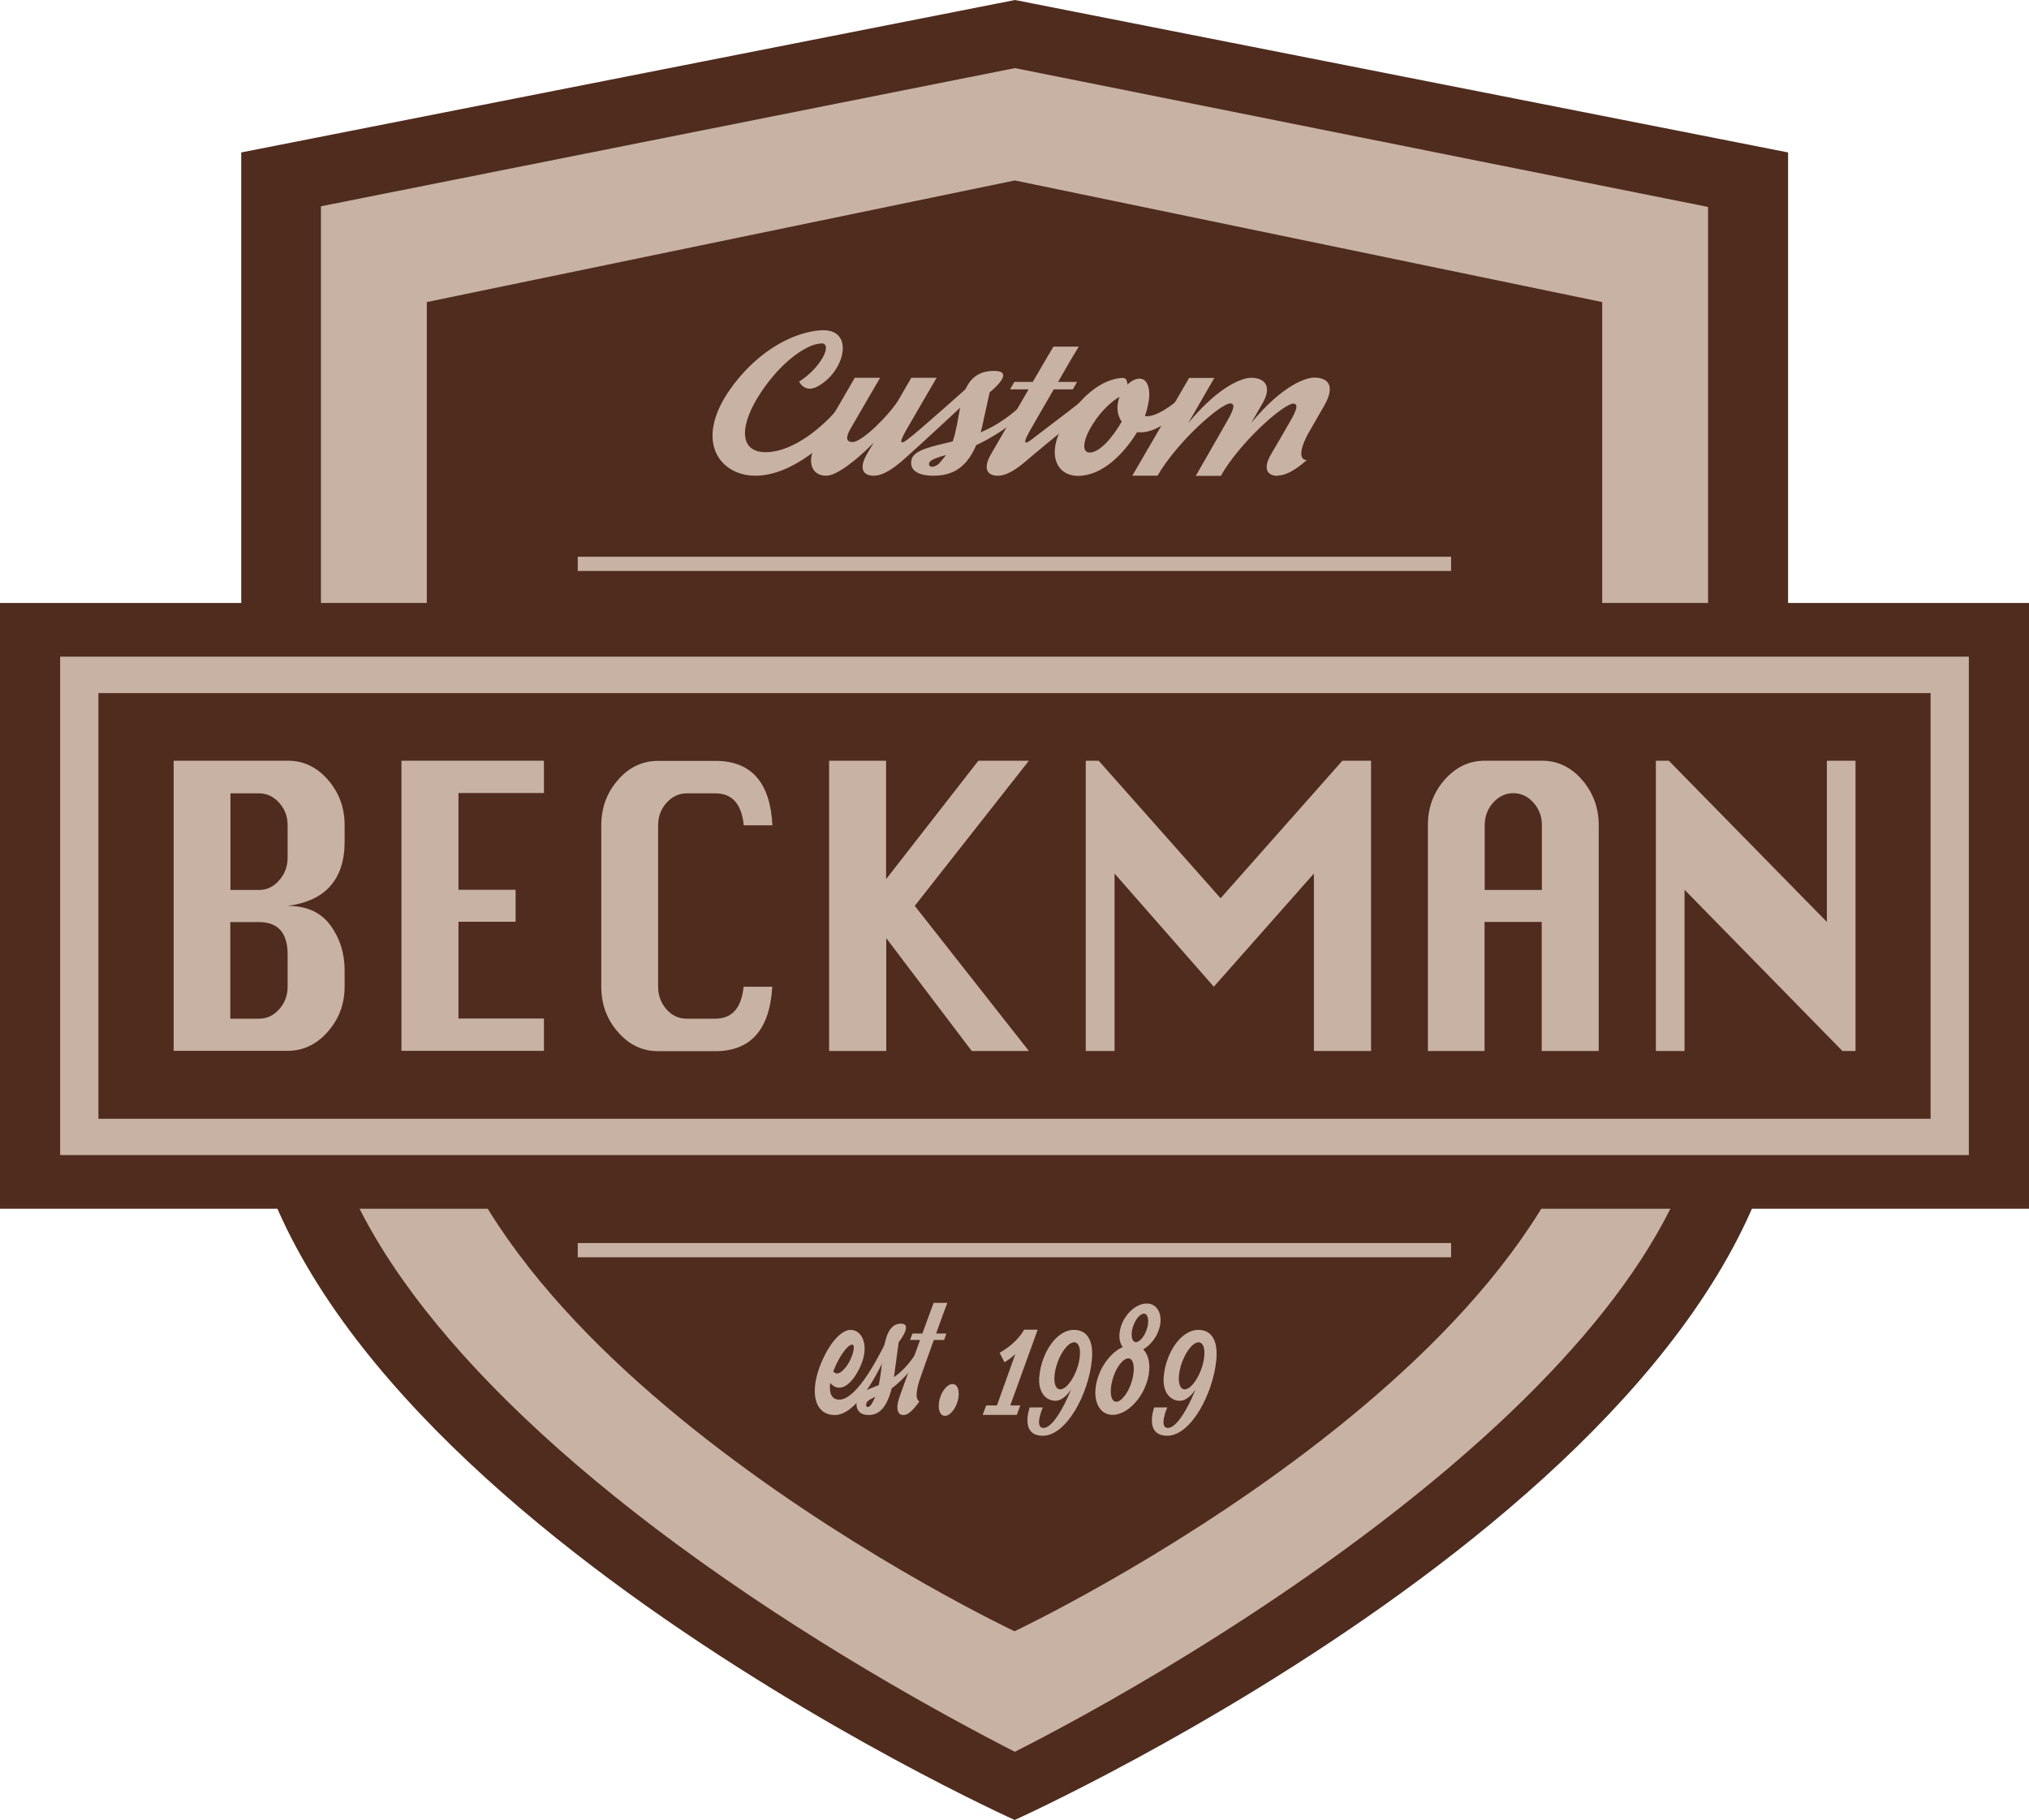
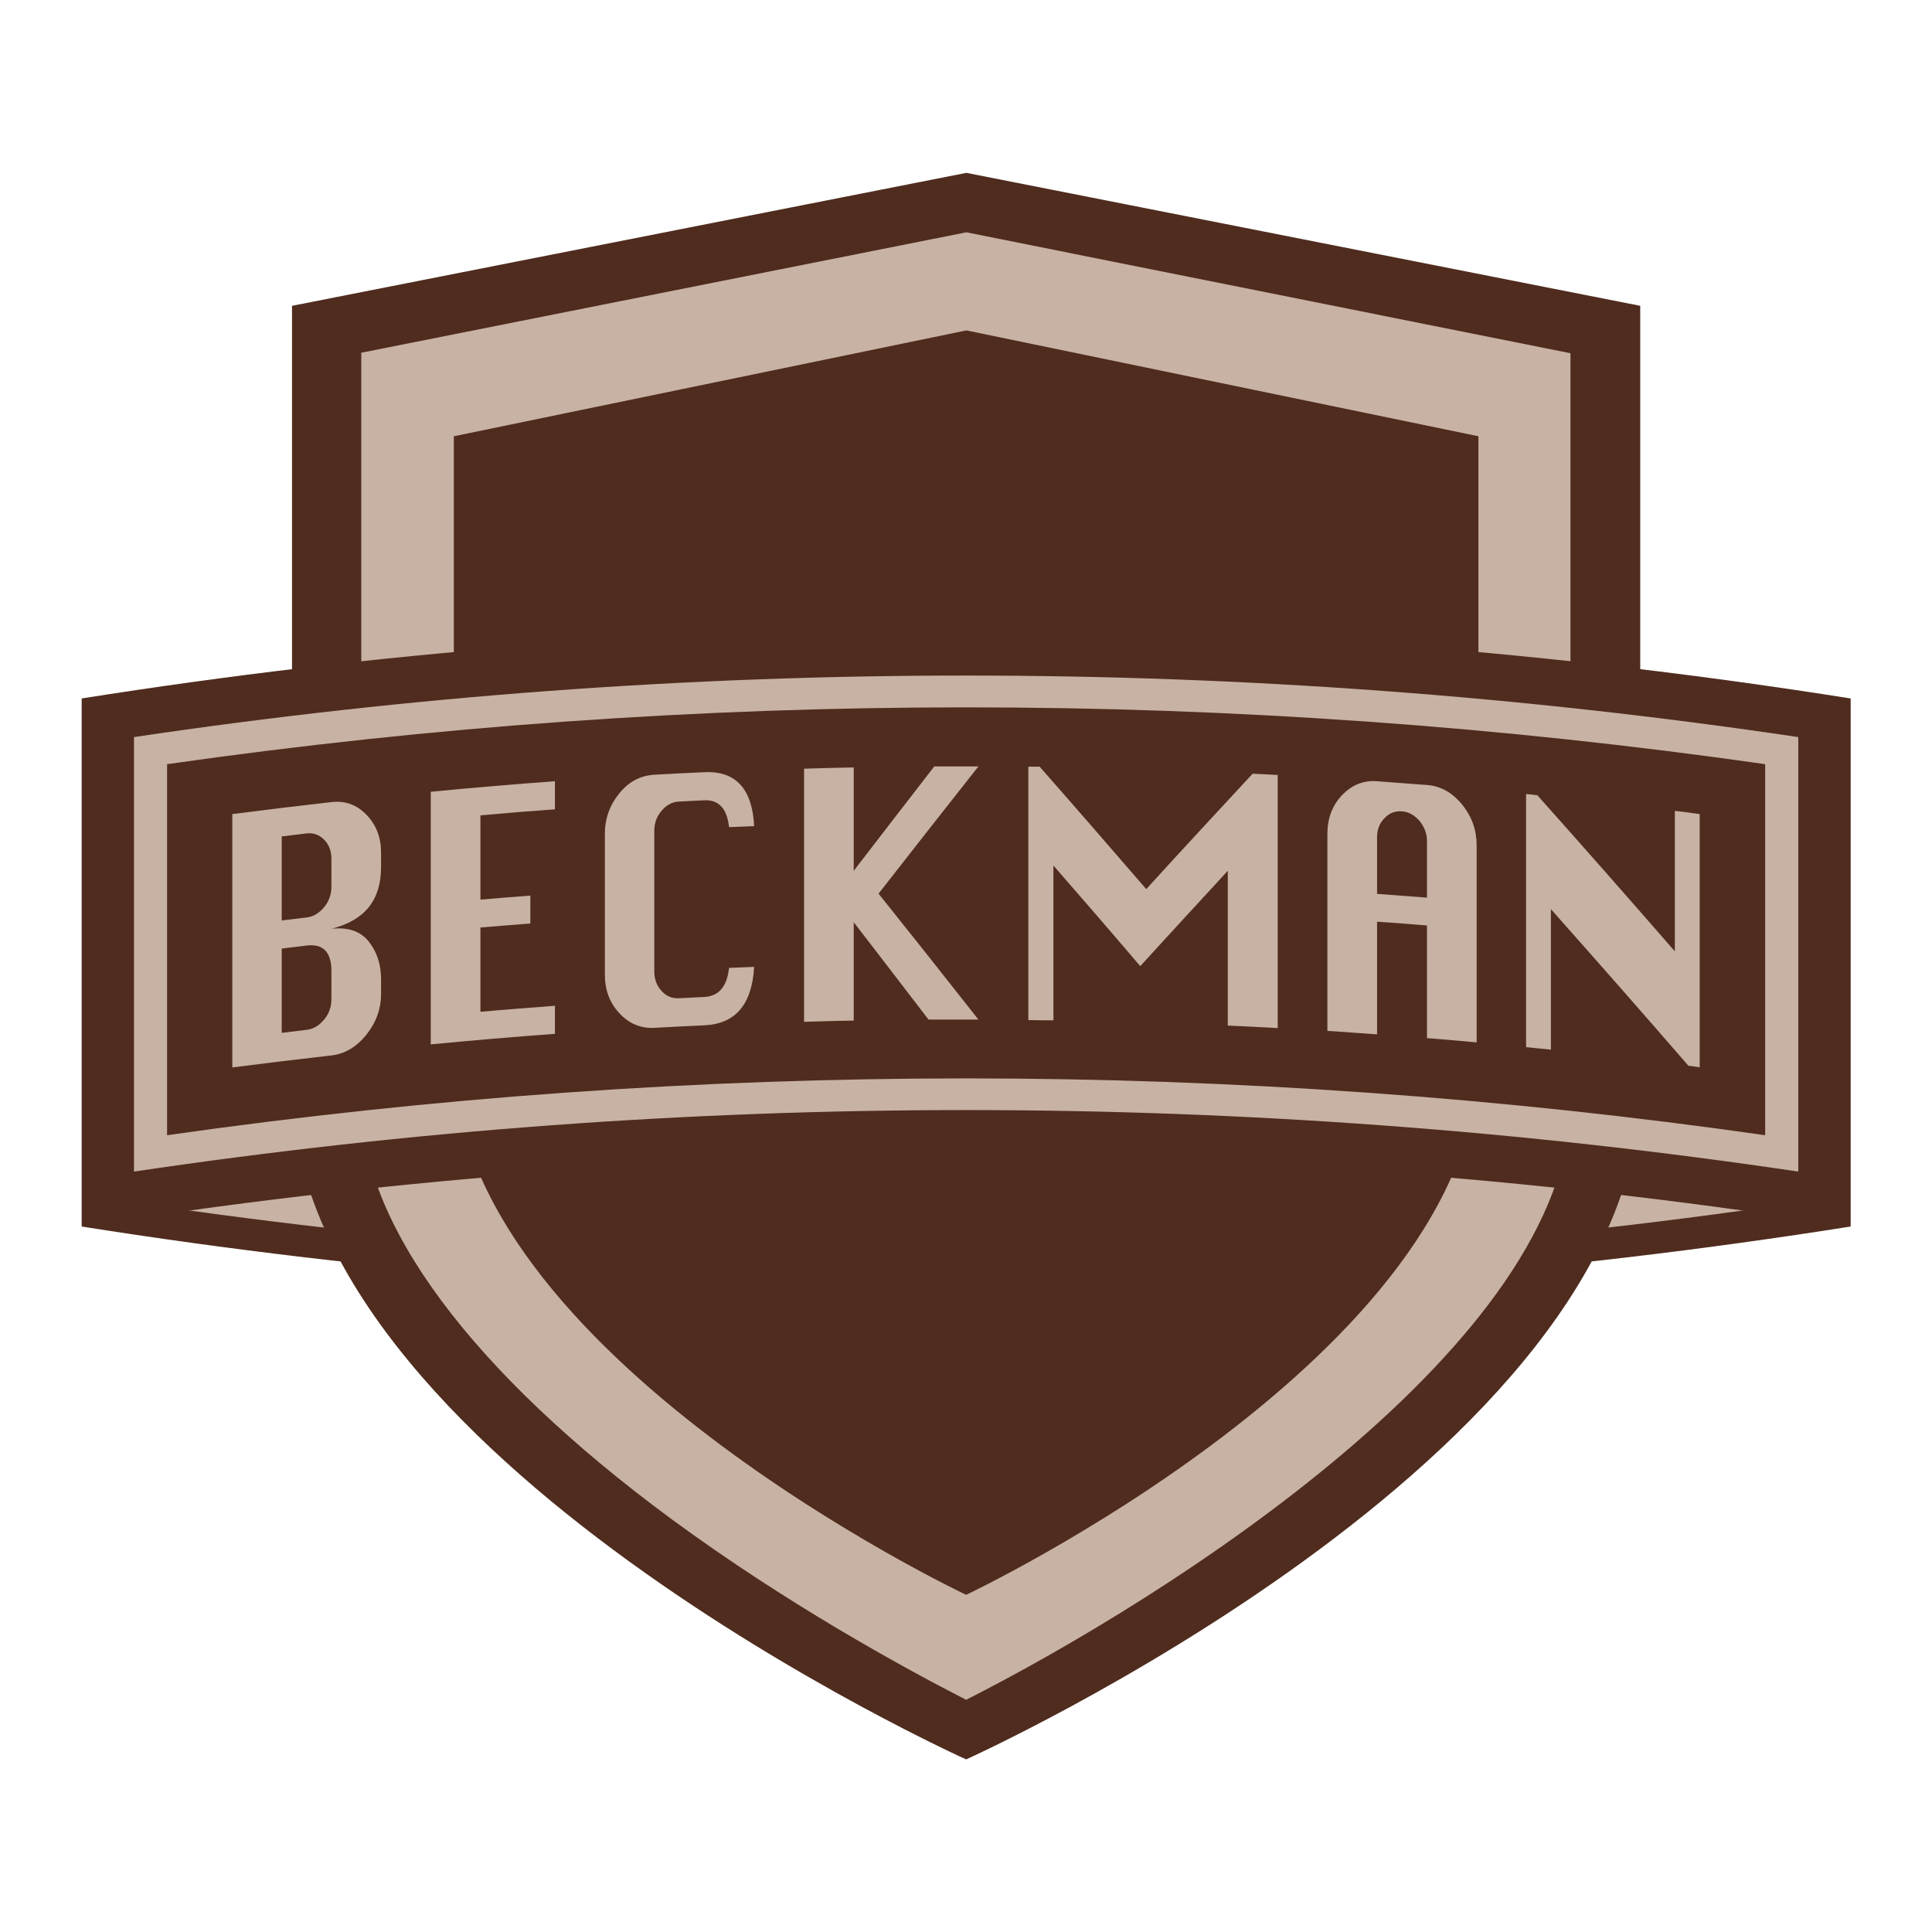
- <svg xmlns="http://www.w3.org/2000/svg" width="107" height="96" viewBox="0 0 107 96" fill="none">
-   <path d="M12.722 8.041V55.202C12.722 77.637 53.509 96 53.509 96C53.509 96 94.296 77.646 94.296 55.202V8.041L53.526 0L12.722 8.041Z" fill="#4F2C1E" />
-   <path d="M53.526 92.408C49.673 90.433 42.613 86.561 35.667 81.439C23.583 72.524 16.925 63.557 16.925 56.181V10.881L53.526 3.592L90.075 10.916V56.172C90.075 70.846 65.567 86.29 53.526 92.399V92.408Z" fill="#C8B2A3" />
-   <path d="M22.508 15.933V53.524C22.508 71.406 53.5 86.045 53.5 86.045C53.5 86.045 84.492 71.414 84.492 53.524V15.933L53.517 9.518L22.508 15.933Z" fill="#4F2C1E" />
-   <path d="M107 31.805H0V63.758H107V31.805Z" fill="#4F2C1E" />
-   <path d="M103.828 34.637H3.172V60.926H103.828V34.637Z" fill="#C8B2A3" />
-   <path d="M101.81 36.559H5.19V59.012H101.81V36.559Z" fill="#4F2C1E" />
-   <path d="M9.157 55.438V40.125H15.177C15.998 40.125 16.706 40.457 17.292 41.13C17.877 41.803 18.174 42.599 18.174 43.525V44.39C18.174 45.387 17.921 46.165 17.423 46.733C16.925 47.301 16.173 47.65 15.168 47.782C16.173 47.782 16.916 48.122 17.423 48.804C17.921 49.486 18.174 50.281 18.174 51.173V52.038C18.174 52.956 17.877 53.751 17.283 54.424C16.689 55.097 15.981 55.429 15.168 55.429H9.148L9.157 55.438ZM12.154 46.943H13.665C14.076 46.943 14.426 46.776 14.723 46.435C15.02 46.095 15.168 45.701 15.168 45.238V43.534C15.168 43.071 15.02 42.677 14.723 42.345C14.426 42.013 14.067 41.847 13.665 41.847H12.154V46.951V46.943ZM12.154 53.733H13.665C14.076 53.733 14.426 53.567 14.723 53.235C15.02 52.903 15.168 52.501 15.168 52.047V50.342C15.168 49.206 14.662 48.638 13.657 48.638H12.145V53.742L12.154 53.733Z" fill="#C8B2A3" />
-   <path d="M21.171 55.438V40.125H28.685V41.83H24.177V46.934H27.191V48.62H24.177V53.725H28.685V55.429H21.171V55.438Z" fill="#C8B2A3" />
-   <path d="M40.726 52.047C40.595 54.31 39.59 55.447 37.72 55.447H34.706C33.884 55.447 33.176 55.114 32.591 54.441C32.006 53.777 31.709 52.973 31.709 52.047V43.534C31.709 42.616 31.997 41.821 32.582 41.148C33.159 40.475 33.875 40.134 34.714 40.134H37.729C39.616 40.134 40.621 41.27 40.734 43.534H39.223C39.109 42.406 38.611 41.847 37.729 41.847H36.217C35.806 41.847 35.448 42.013 35.151 42.345C34.854 42.677 34.706 43.071 34.706 43.534V52.047C34.706 52.501 34.854 52.903 35.142 53.235C35.439 53.567 35.789 53.733 36.208 53.733H37.72C38.602 53.733 39.1 53.174 39.214 52.047H40.726Z" fill="#C8B2A3" />
-   <path d="M43.723 55.438V40.125H46.728V46.374L51.595 40.125H54.26L48.24 47.782L54.26 55.438H51.246L46.737 49.486V55.438H43.731H43.723Z" fill="#C8B2A3" />
-   <path d="M57.257 55.438V40.125H57.939L64.369 47.38L70.791 40.125H72.303V55.438H69.289V46.077L64.011 52.047L58.777 46.077V55.438H57.266H57.257Z" fill="#C8B2A3" />
-   <path d="M75.3 55.438V43.525C75.3 42.599 75.597 41.795 76.183 41.13C76.768 40.466 77.476 40.125 78.297 40.125H81.312C82.133 40.125 82.841 40.457 83.426 41.13C84.011 41.803 84.309 42.599 84.309 43.525V55.438H81.303V48.629H78.288V55.438H75.283H75.3ZM78.297 46.943H81.312V43.525C81.312 43.062 81.163 42.669 80.866 42.337C80.569 42.004 80.211 41.838 79.809 41.838C79.407 41.838 79.04 42.004 78.743 42.337C78.446 42.669 78.297 43.062 78.297 43.525V46.943Z" fill="#C8B2A3" />
-   <path d="M87.323 55.438V40.125H88.004L96.34 48.629V40.125H97.852V55.438H97.162L88.835 46.934V55.438H87.323Z" fill="#C8B2A3" />
-   <path d="M76.523 29.366H30.468V30.118H76.523V29.366Z" fill="#C8B2A3" />
-   <path d="M76.523 65.567H30.468V66.319H76.523V65.567Z" fill="#C8B2A3" />
-   <path d="M46.964 70.934C46.291 72.551 45.147 74.639 44.029 74.639C42.91 74.639 42.683 73.363 43.312 71.878C43.819 70.671 44.448 70.147 44.85 70.147C45.514 70.147 45.916 71.082 45.269 72.288C44.876 73.014 44.43 73.329 44.029 73.145C43.932 73.101 43.854 73.031 43.784 72.944C43.705 73.486 43.862 73.827 44.256 73.827C45.042 73.827 46.021 72.254 46.894 70.427C46.964 70.278 47.008 70.838 46.973 70.925L46.964 70.934ZM43.976 72.245C43.976 72.245 43.95 72.306 43.941 72.341C44.168 72.594 44.422 72.341 44.631 72.079C44.92 71.712 45.164 70.925 44.937 70.925C44.71 70.925 44.273 71.511 43.976 72.254V72.245Z" fill="#C8B2A3" />
-   <path d="M48.922 70.899C48.511 71.817 47.62 72.804 47.025 73.232C46.72 74.421 46.248 74.639 45.785 74.639C45.505 74.639 45.103 74.508 45.173 73.914C45.225 73.451 45.767 73.293 46.344 73.058C46.388 72.856 46.422 72.612 46.466 72.288C46.597 71.222 46.641 69.902 47.436 69.824C48.231 69.745 47.392 70.803 47.392 70.803C47.392 70.803 47.279 71.65 47.209 72.157C47.191 72.323 47.165 72.489 47.139 72.638C47.62 72.323 48.205 71.712 48.869 70.427C48.974 70.296 48.948 70.803 48.913 70.89L48.922 70.899ZM45.986 74.019C46.038 73.914 46.099 73.818 46.16 73.678C45.898 73.8 45.697 73.905 45.68 74.054C45.645 74.307 45.872 74.246 45.986 74.019Z" fill="#C8B2A3" />
-   <path d="M47.637 74.639C47.34 74.639 47.2 74.316 47.462 73.608C47.55 73.355 48.039 72 48.52 70.68H47.995C48.074 70.462 48.118 70.339 48.118 70.339H48.642C49.096 69.09 49.236 68.722 49.236 68.722H49.961C49.961 68.722 49.786 69.159 49.367 70.339H49.909C49.909 70.339 49.865 70.462 49.786 70.68H49.245C48.948 71.519 48.668 72.28 48.598 72.498C48.231 73.477 48.31 73.835 48.485 73.923C48.091 74.473 47.847 74.639 47.654 74.639H47.637Z" fill="#C8B2A3" />
-   <path d="M49.83 74.683C49.559 74.683 49.437 74.307 49.542 73.844C49.647 73.381 49.953 73.005 50.232 73.005C50.512 73.005 50.625 73.381 50.521 73.844C50.407 74.307 50.101 74.683 49.83 74.683Z" fill="#C8B2A3" />
-   <path d="M53.29 74.133H53.806L53.622 74.631H53.107H52.39H51.822L52.006 74.133H52.574L53.544 71.423C53.212 71.738 52.967 71.851 52.967 71.851L52.714 71.353C52.714 71.353 53.57 70.916 54.007 70.138H54.723L53.281 74.124L53.29 74.133Z" fill="#C8B2A3" />
-   <path d="M57.58 71.746C57.406 73.529 56.235 75.732 54.994 75.732C53.753 75.732 54.304 74.237 54.304 74.237H54.994C54.994 74.237 54.522 75.321 55.029 75.321C55.457 75.321 56.034 74.403 56.488 73.285C56.488 73.285 56.121 73.888 55.658 73.888C55.134 73.888 54.723 73.407 54.811 72.577C54.924 71.388 55.693 70.147 56.637 70.147C57.152 70.147 57.703 70.479 57.58 71.755V71.746ZM56.645 70.803C56.331 70.803 55.911 71.362 55.711 72.044C55.51 72.725 55.597 73.285 55.911 73.285C56.226 73.285 56.645 72.725 56.846 72.044C57.047 71.362 56.96 70.803 56.645 70.803Z" fill="#C8B2A3" />
-   <path d="M61.145 70.042C61.005 70.54 60.665 70.96 60.289 71.178C60.603 71.493 60.708 72.096 60.516 72.787C60.237 73.809 59.407 74.631 58.672 74.631C57.939 74.631 57.572 73.809 57.86 72.787C58.078 71.991 58.629 71.309 59.206 71.056C59.031 70.82 58.978 70.453 59.092 70.042C59.284 69.334 59.904 68.757 60.472 68.757C61.04 68.757 61.337 69.334 61.145 70.042ZM59.503 71.65C59.214 71.65 58.83 72.157 58.664 72.795C58.489 73.425 58.585 73.94 58.865 73.94C59.144 73.94 59.538 73.425 59.704 72.795C59.878 72.157 59.782 71.65 59.503 71.65ZM60.324 69.291C60.114 69.291 59.843 69.632 59.73 70.042C59.616 70.453 59.695 70.794 59.904 70.794C60.114 70.794 60.385 70.453 60.499 70.042C60.612 69.632 60.534 69.291 60.324 69.291Z" fill="#C8B2A3" />
-   <path d="M64.142 71.746C63.968 73.529 62.797 75.732 61.556 75.732C60.315 75.732 60.866 74.237 60.866 74.237H61.556C61.556 74.237 61.084 75.321 61.591 75.321C62.019 75.321 62.596 74.403 63.05 73.285C63.05 73.285 62.683 73.888 62.22 73.888C61.696 73.888 61.285 73.407 61.373 72.577C61.486 71.388 62.255 70.147 63.199 70.147C63.714 70.147 64.265 70.479 64.142 71.755V71.746ZM63.208 70.803C62.893 70.803 62.474 71.362 62.273 72.044C62.072 72.725 62.159 73.285 62.474 73.285C62.788 73.285 63.208 72.725 63.408 72.044C63.609 71.362 63.522 70.803 63.208 70.803Z" fill="#C8B2A3" />
-   <path d="M43.312 18.118C42.657 18.118 41.302 18.939 40.14 20.679C38.978 22.418 38.952 23.851 40.376 23.851C41.949 23.851 43.618 22.287 44.256 21.465C44.483 21.177 44.789 21.85 44.614 22.086C43.784 23.283 41.766 25.093 39.834 25.093C37.904 25.093 36.471 23.152 38.725 20.233C40.455 17.996 42.465 17.419 43.426 17.419C45.068 17.419 44.553 19.621 43.102 20.39C42.421 20.749 42.141 20.128 42.141 20.128C43.26 19.429 43.959 18.109 43.303 18.109L43.312 18.118Z" fill="#C8B2A3" />
-   <path d="M51.316 20.871C51.08 21.098 48.301 23.677 47.62 24.271C46.886 24.909 46.431 25.093 46.073 25.093C45.514 25.093 45.261 24.717 45.741 23.913C45.802 23.808 45.916 23.607 46.073 23.353C45.173 24.271 44.125 25.093 43.574 25.093C42.735 25.093 42.552 24.262 43.032 23.441C43.382 22.855 45.077 19.927 45.077 19.927H46.414C46.414 19.927 45.208 21.99 44.85 22.619C44.728 22.829 44.474 23.318 44.964 23.318C45.453 23.318 46.859 21.929 47.366 21.125C47.751 20.452 48.057 19.927 48.057 19.927H49.393C49.393 19.927 48.188 21.99 47.829 22.619C47.707 22.829 47.471 23.257 47.541 23.318C47.611 23.388 47.812 23.213 48.03 23.047C48.354 22.803 50.905 20.556 51.22 20.25C51.377 20.093 51.394 20.775 51.316 20.854V20.871Z" fill="#C8B2A3" />
-   <path d="M54.994 20.792C54.234 21.841 52.574 22.986 51.482 23.476C50.905 24.839 50.049 25.093 49.192 25.093C48.668 25.093 47.925 24.935 48.065 24.262C48.17 23.729 49.157 23.546 50.241 23.283C50.328 23.047 50.389 22.768 50.468 22.401C50.704 21.177 50.791 19.665 52.268 19.569C53.745 19.473 52.189 20.696 52.189 20.696C52.189 20.696 51.98 21.666 51.849 22.252C51.814 22.444 51.761 22.637 51.718 22.803C52.6 22.436 53.701 21.736 54.933 20.259C55.134 20.102 55.073 20.688 55.012 20.792H54.994ZM49.568 24.393C49.673 24.271 49.778 24.157 49.891 24C49.402 24.14 49.035 24.262 49 24.428C48.939 24.717 49.358 24.655 49.577 24.393H49.568Z" fill="#C8B2A3" />
-   <path d="M58.271 20.871C58.035 21.098 54.837 23.677 54.164 24.271C53.43 24.909 52.976 25.093 52.617 25.093C52.058 25.093 51.805 24.717 52.285 23.913C52.452 23.624 53.36 22.06 54.243 20.539H53.264C53.404 20.294 53.491 20.146 53.491 20.146H54.461C55.3 18.704 55.553 18.284 55.553 18.284H56.89C56.89 18.284 56.567 18.791 55.798 20.146H56.803C56.803 20.146 56.715 20.285 56.576 20.539H55.571C55.012 21.5 54.505 22.374 54.365 22.628C54.243 22.838 54.007 23.266 54.077 23.327C54.147 23.397 54.347 23.222 54.566 23.056C54.889 22.811 57.851 20.565 58.166 20.259C58.323 20.102 58.341 20.784 58.262 20.862L58.271 20.871Z" fill="#C8B2A3" />
-   <path d="M63.155 20.871C63.076 20.95 61.276 22.986 59.966 22.794C59.878 22.934 59.791 23.074 59.686 23.222C58.769 24.489 57.773 25.101 56.846 25.101C55.702 25.101 55.099 23.904 56.217 22.173C57.327 20.443 58.498 19.936 59.24 19.936C59.389 19.936 59.441 20.102 59.459 20.285C59.651 20.093 59.878 19.971 60.097 19.971C60.56 19.971 60.673 20.626 60.577 21.16C60.542 21.378 60.49 21.64 60.376 21.946C61.163 22.077 62.552 20.74 62.744 20.504C62.963 20.25 63.234 20.784 63.146 20.871H63.155ZM59.153 22.243C58.873 21.841 58.882 21.352 59.039 20.932C58.611 21.168 58.052 21.701 57.65 22.339C57.108 23.178 57.021 23.869 57.458 23.869C58.035 23.869 58.716 22.995 59.153 22.243Z" fill="#C8B2A3" />
-   <path d="M67.384 25.101C66.825 25.101 66.571 24.725 67.052 23.921C67.401 23.336 67.655 22.89 68.031 22.235C68.389 21.631 68.485 21.291 68.197 21.291C67.742 21.291 65.724 23.012 64.579 24.769C64.457 24.97 64.387 25.101 64.387 25.101H63.059C63.059 25.101 64.3 22.942 64.71 22.217C65.06 21.614 65.165 21.282 64.876 21.282C64.387 21.282 62.133 23.231 61.041 25.093H59.712L62.709 19.936H64.037L62.666 22.313C64.361 20.268 65.584 19.927 65.977 19.927C66.632 19.927 67.183 20.32 66.51 21.395C66.335 21.693 66.213 21.902 65.986 22.304C67.681 20.259 68.904 19.918 69.306 19.918C69.953 19.918 70.477 20.259 69.839 21.387C69.629 21.754 69.49 21.99 69.132 22.619C68.45 23.747 68.537 24.288 68.922 24.262C68.197 24.9 67.725 25.084 67.375 25.084L67.384 25.101Z" fill="#C8B2A3" />
+ <svg xmlns="http://www.w3.org/2000/svg" id="Layer_1" version="1.1" viewBox="0 0 770.1 770.1">
+   <defs>
+     <style>
+       .st0 {
+         fill: #c8b2a3;
+       }
+ 
+       .st1 {
+         fill: #4f2c1e;
+       }
+     </style>
+   </defs>
+   <g>
+     <path class="st0" d="M38.9,483.5v-197.7c229.4,35.7,462.9,35.7,692.4,0,0,65.9,0,131.8,0,197.7-229.4,35.7-462.9,35.7-692.4,0Z" />
+     <path class="st1" d="M724.9,293.1v185c-225.3,34.4-454.4,34.4-679.7,0v-185c225.3,34.4,454.4,34.4,679.7,0M737.6,278.4c-233.6,37-471.5,37-705,0v210.5c233.6,37,471.5,37,705,0v-210.5h0Z" />
+   </g>
+   <path class="st1" d="M116.4,121.9v310.7c0,147.8,268.7,268.7,268.7,268.7,0,0,268.7-120.9,268.7-268.7V121.9l-268.6-53L116.4,121.9Z" />
+   <path class="st0" d="M385.2,677.6c-25.4-13-71.9-38.5-117.7-72.2-79.6-58.7-123.5-117.8-123.5-166.4V140.6l241.2-48,240.8,48.2v298.1c0,96.7-161.5,198.4-240.8,238.6Z" />
+   <path class="st1" d="M180.9,173.9v247.6c0,117.8,204.2,214.2,204.2,214.2,0,0,204.2-96.4,204.2-214.2v-247.6l-204.1-42.2-204.3,42.2Z" />
+   <g>
+     <path class="st1" d="M737.6,488.9c-233.6-37-471.5-37-705,0v-210.5c233.6-37,471.5-37,705,0,0,70.2,0,140.3,0,210.5Z" />
+     <path class="st0" d="M716.8,467c-219.9-32.7-443.5-32.7-663.4,0v-173.2c219.9-32.7,443.5-32.7,663.4,0v173.2Z" />
+     <path class="st1" d="M703.6,452.5c-211.3-30.2-425.7-30.2-637,0v-147.9c211.3-30.2,425.7-30.2,637,0v147.9Z" />
+     <g>
+       <path class="st0" d="M92.6,425.4v-100.9c13.2-1.7,26.4-3.3,39.6-4.8,5.4-.6,10.1,1.1,13.9,5.1,3.9,4,5.8,9.1,5.8,15.1v5.7c0,6.5-1.6,11.9-4.9,16-3.3,4.1-8.2,6.9-14.8,8.6,6.6-.7,11.5,1,14.8,5.1,3.3,4.2,4.9,9.2,4.9,15.1v5.7c0,6.1-2,11.5-5.9,16.4-3.9,4.8-8.5,7.6-13.9,8.2-13.2,1.5-26.4,3.1-39.6,4.8ZM112.3,366.9c3.3-.4,6.6-.8,9.9-1.2,2.7-.3,5-1.7,7-4.1,2-2.4,2.9-5.2,2.9-8.2v-11.2c0-3-1-5.6-2.9-7.5-2-2-4.3-2.8-7-2.5-3.3.4-6.6.8-9.9,1.2v33.6ZM112.3,411.7c3.3-.4,6.6-.8,9.9-1.2,2.7-.3,5-1.7,7-4.1,2-2.4,2.9-5.1,2.9-8.2v-11.2c0-7.5-3.3-10.9-9.9-10.1-3.3.4-6.6.8-9.9,1.2v33.6Z" />
+       <path class="st0" d="M171.7,416.5v-100.9c16.5-1.6,33-3,49.5-4.2v11.2c-9.9.7-19.8,1.5-29.7,2.4v33.6c6.6-.6,13.3-1.1,19.9-1.6v11.1c-6.6.5-13.3,1.1-19.9,1.6v33.6c9.9-.9,19.8-1.6,29.7-2.4v11.2c-16.5,1.2-33,2.6-49.5,4.2Z" />
+       <path class="st0" d="M300.6,385.5c-.9,15-7.5,22.6-19.8,23.2-6.6.3-13.3.6-19.9,1-5.4.3-10.1-1.6-14-5.8-3.9-4.2-5.8-9.3-5.8-15.4,0-18.7,0-37.4,0-56.1,0-6,1.9-11.4,5.7-16.1,3.8-4.7,8.5-7.2,14.1-7.5,6.6-.4,13.3-.7,19.9-1,12.5-.6,19.1,6.7,19.8,21.5-3.3.1-6.6.3-10,.4-.8-7.4-4.1-11-9.9-10.7-3.3.2-6.6.3-10,.5-2.7.1-5.1,1.4-7,3.7-2,2.3-2.9,5-2.9,8v56.1c0,3,1,5.6,2.9,7.7,1.9,2.1,4.3,3.1,7,2.9,3.3-.2,6.6-.3,10-.5,5.8-.3,9.1-4.1,9.9-11.6,3.3-.1,6.6-.3,10-.4Z" />
+       <path class="st0" d="M320.5,407.3v-100.9c6.6-.2,13.2-.4,19.8-.5v41.2c10.7-13.9,21.4-27.8,32.1-41.6,5.9,0,11.7,0,17.6,0-13.3,16.8-26.5,33.7-39.8,50.7,13.3,16.6,26.5,33.3,39.8,50.2-6.6,0-13.3,0-19.9,0-9.9-13-19.9-25.9-29.8-38.8v39.2c-6.6.1-13.2.3-19.8.5Z" />
+       <path class="st0" d="M409.9,406.5v-100.9c1.5,0,3,0,4.5,0,14.2,16.1,28.3,32.4,42.5,48.8,14.1-15.5,28.3-30.8,42.4-46,3.3.2,6.6.3,10,.5v100.9c-6.6-.4-13.3-.7-19.9-1v-61.7c-11.6,12.6-23.2,25.2-34.9,38-11.5-13.5-23.1-26.9-34.6-40.1v61.7c-3.3,0-6.6,0-10-.1Z" />
+       <path class="st0" d="M529.1,410.9v-78.5c0-6.1,1.9-11.3,5.8-15.4,3.9-4.1,8.5-6,14-5.6,6.6.5,13.3,1,19.9,1.5,5.4.4,10.1,3,14,7.8,3.9,4.8,5.8,10.2,5.8,16.3v78.5c-6.6-.6-13.2-1.2-19.8-1.7,0-15,0-29.9,0-44.9-6.6-.5-13.3-1.1-19.9-1.5v44.9c-6.6-.5-13.2-.9-19.8-1.4ZM548.9,356.3c6.6.5,13.3,1,19.9,1.5,0-7.5,0-15,0-22.5,0-3-1-5.7-3-8.1-2-2.3-4.3-3.6-7-3.8-2.7-.2-5.1.7-7,2.8-2,2-2.9,4.6-2.9,7.6v22.5Z" />
+       <path class="st0" d="M608.3,417.4v-100.9c1.5.1,3,.3,4.5.5,18.3,20.5,36.6,41.3,54.8,62.2v-56c3.3.4,6.6.8,9.9,1.3v100.9c-1.5-.2-3-.4-4.5-.6-18.2-21-36.5-41.8-54.8-62.4v56c-3.3-.3-6.6-.7-9.9-1Z" />
+     </g>
+   </g>
</svg>
